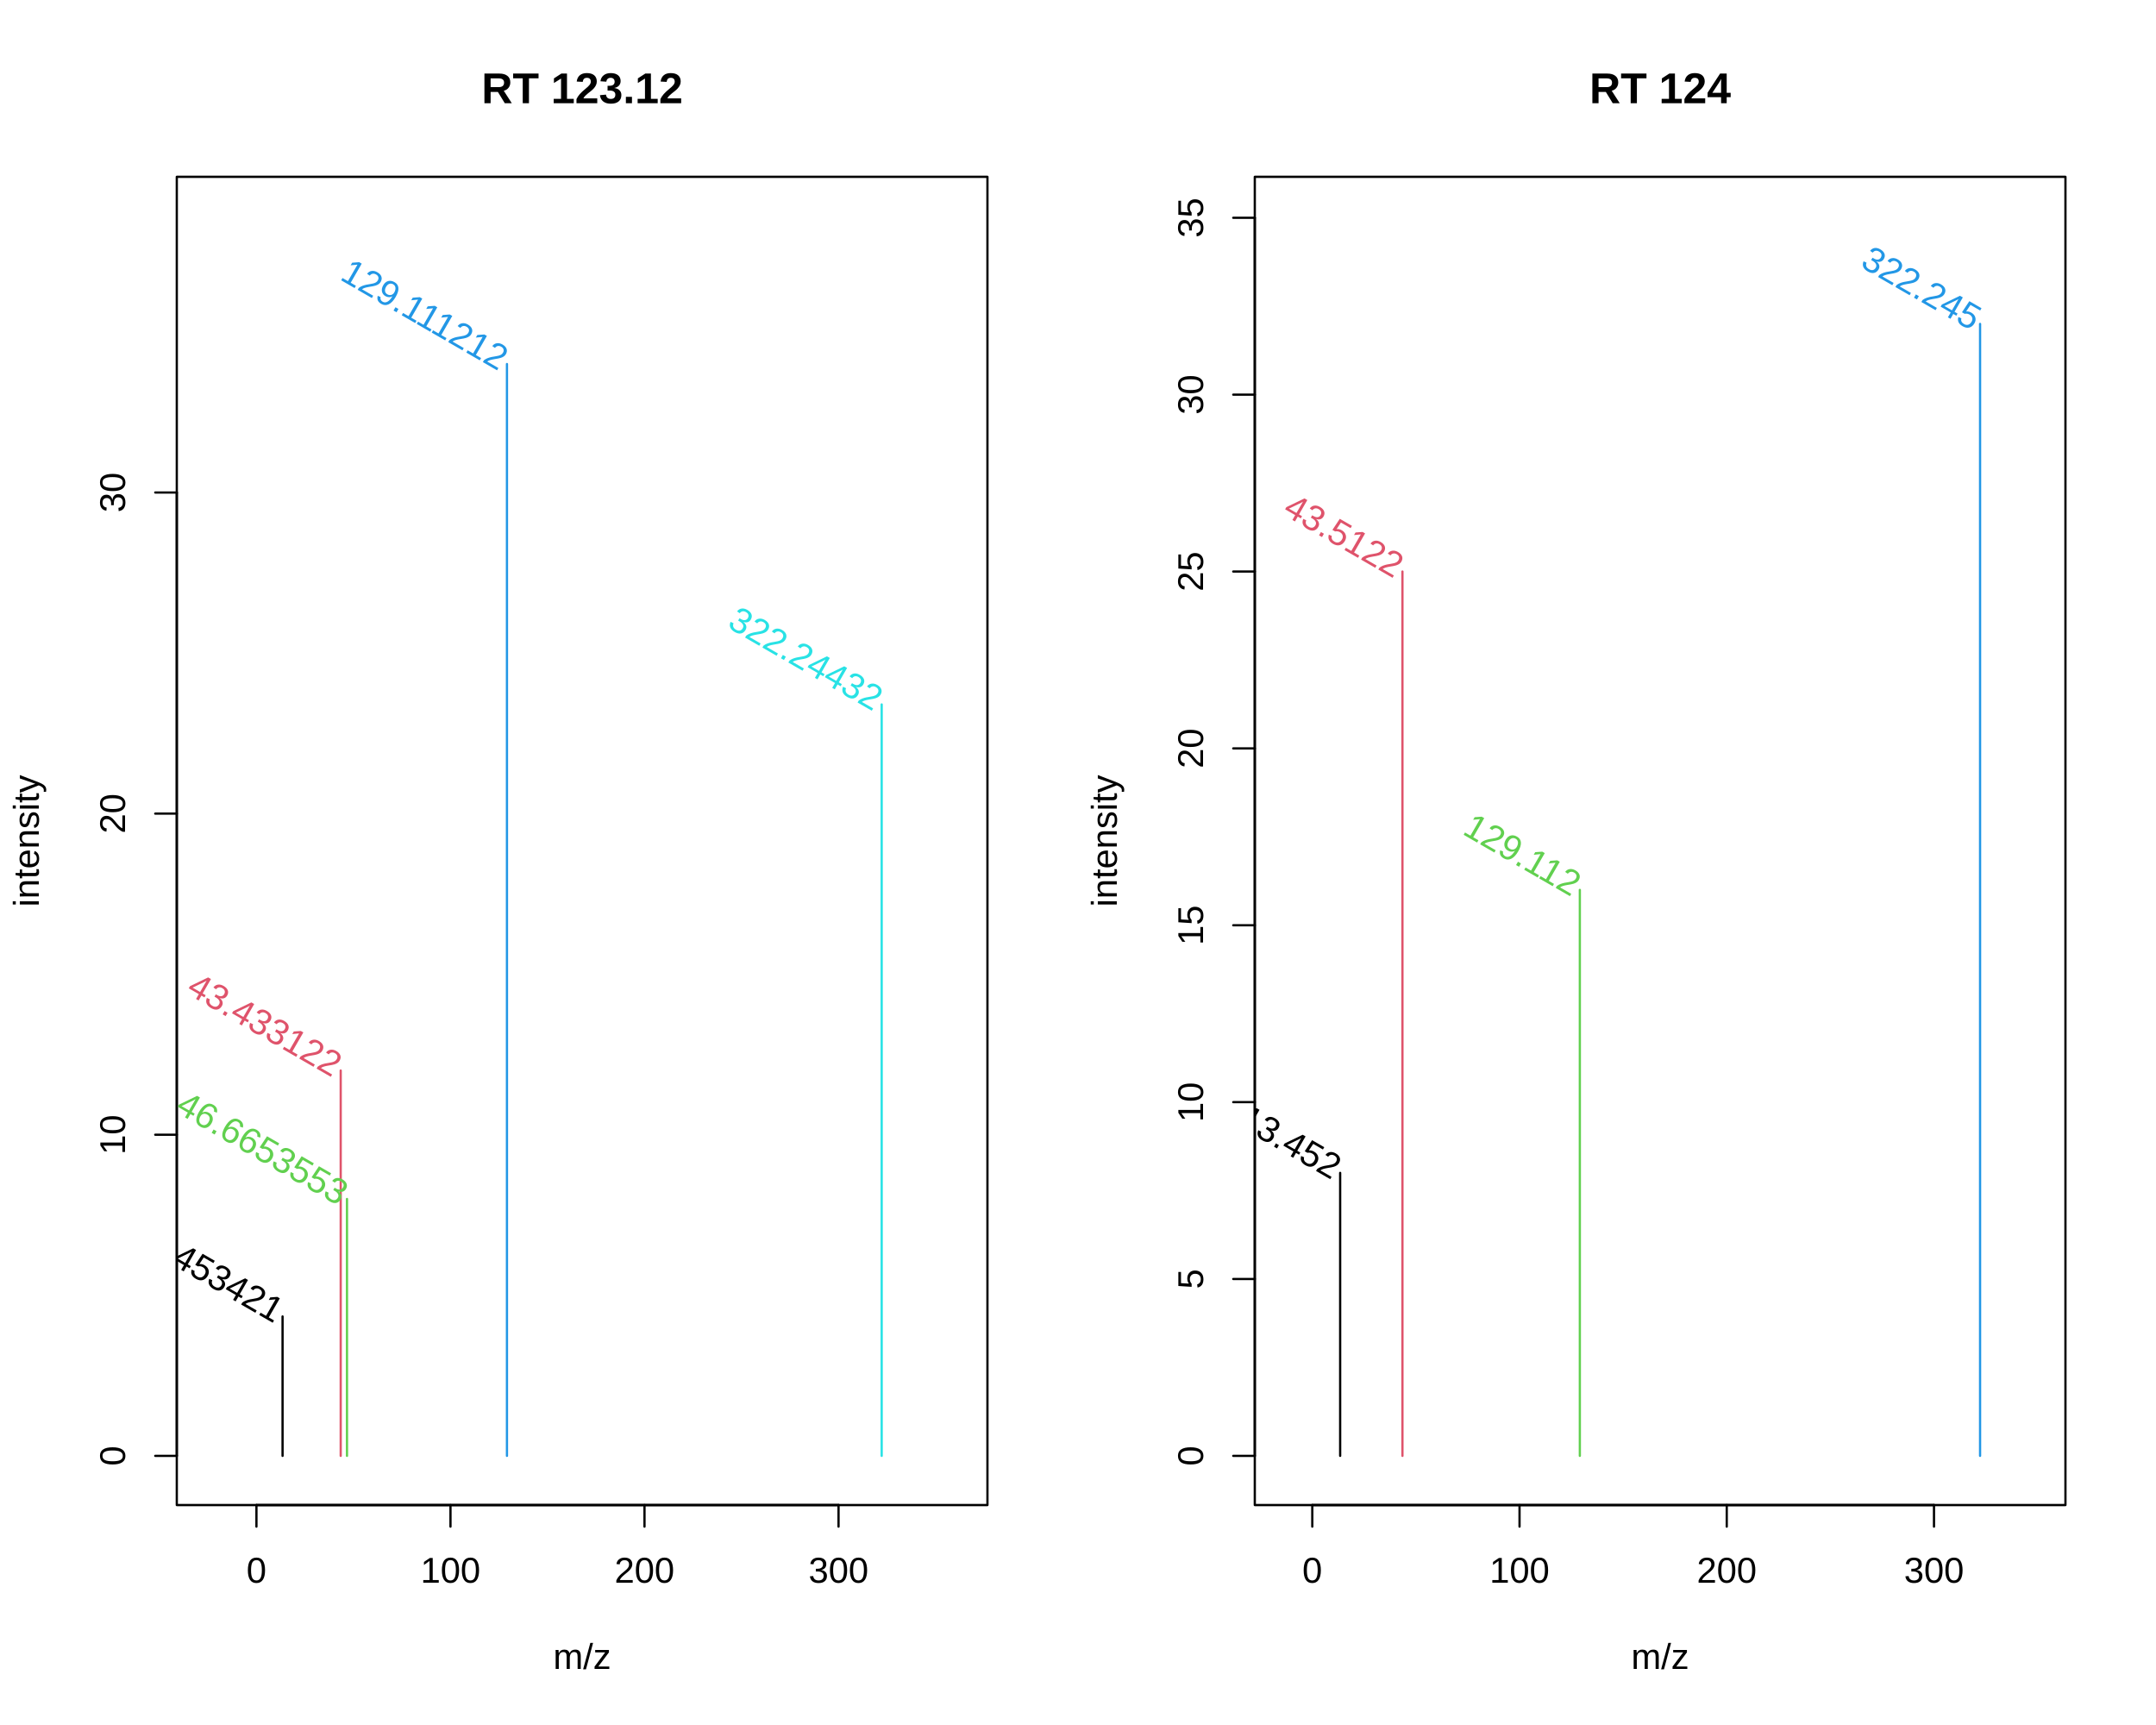
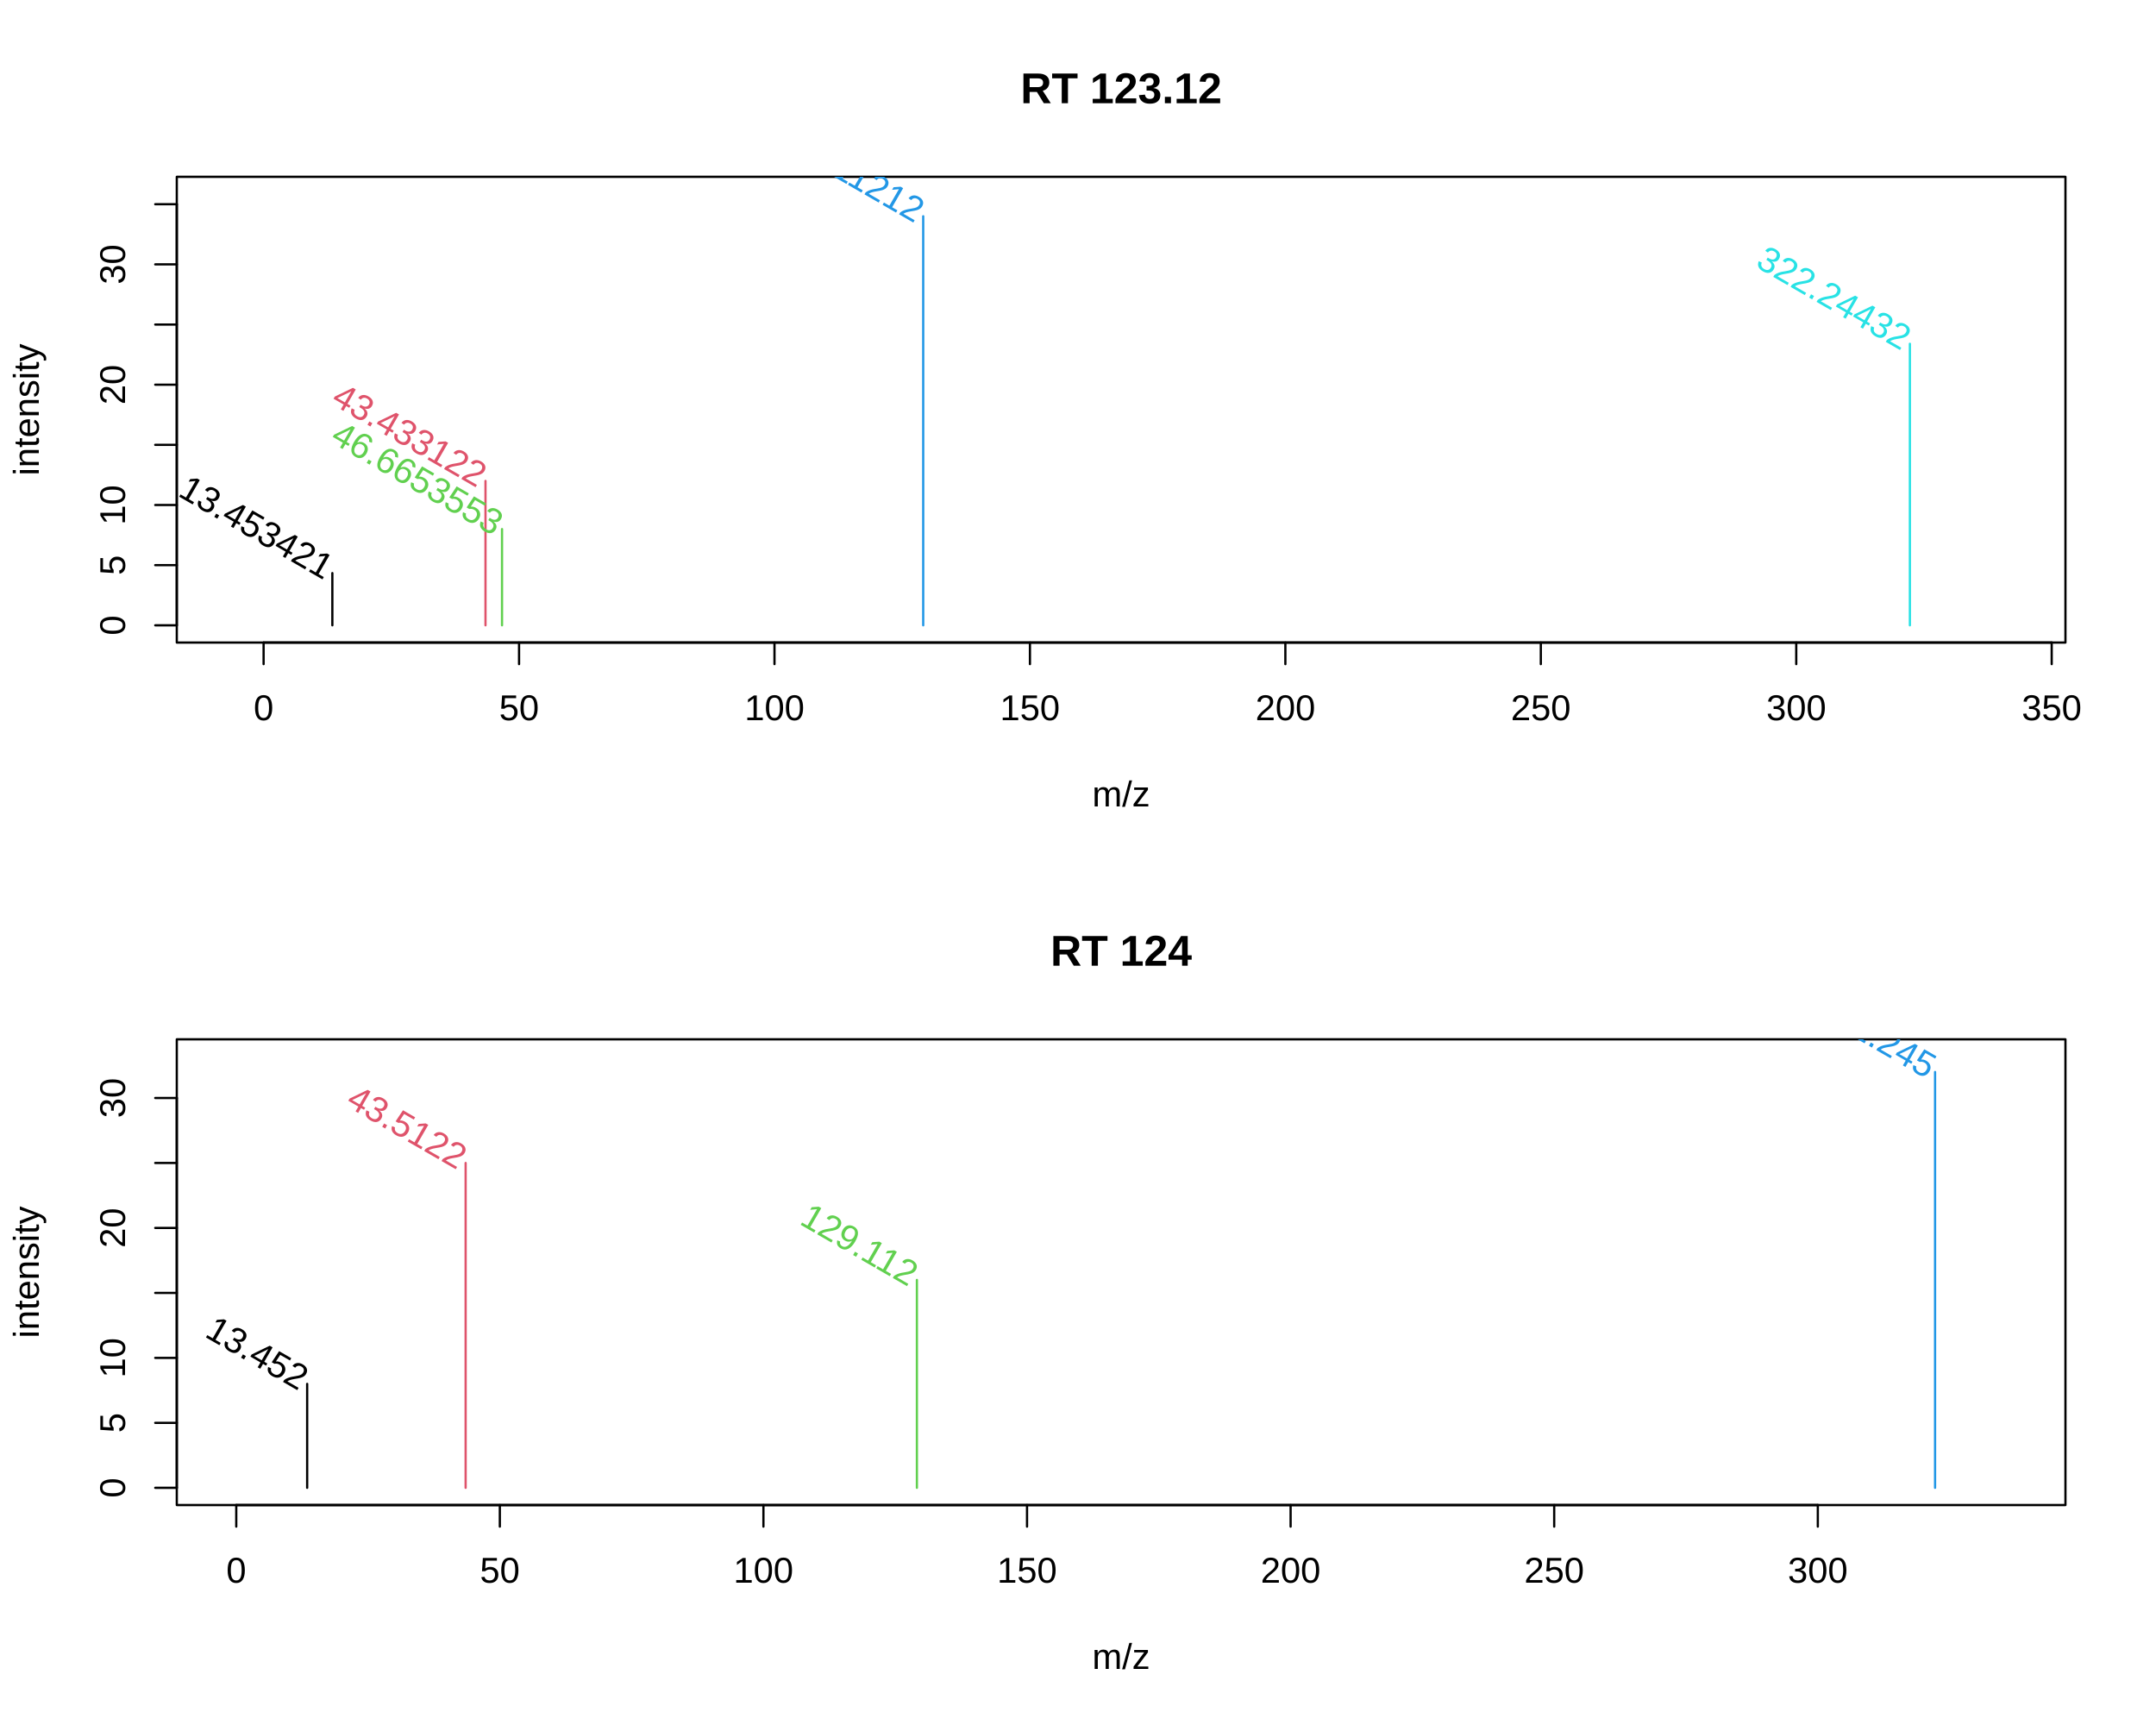
<svg xmlns="http://www.w3.org/2000/svg" viewBox="0 0 720.00 576.00">
  <defs>
    <style type="text/css">
    line, polyline, polygon, path, rect, circle {
      fill: none;
      stroke: #000000;
      stroke-linecap: round;
      stroke-linejoin: round;
      stroke-miterlimit: 10.00;
    }
  </style>
  </defs>
  <rect width="100%" height="100%" style="stroke: none; fill: #FFFFFF;" />
-   <line x1="85.64" y1="502.56" x2="280.03" y2="502.56" style="stroke-width: 0.75;" />
-   <line x1="85.64" y1="502.56" x2="85.64" y2="509.76" style="stroke-width: 0.75;" />
-   <line x1="150.44" y1="502.56" x2="150.44" y2="509.76" style="stroke-width: 0.75;" />
-   <line x1="215.23" y1="502.56" x2="215.23" y2="509.76" style="stroke-width: 0.75;" />
-   <line x1="280.03" y1="502.56" x2="280.03" y2="509.76" style="stroke-width: 0.75;" />
-   <text x="82.31" y="528.48" style="font-size: 12.00px; font-family: Liberation Sans;" textLength="6.67px" lengthAdjust="spacingAndGlyphs">0</text>
-   <text x="140.43" y="528.48" style="font-size: 12.00px; font-family: Liberation Sans;" textLength="20.02px" lengthAdjust="spacingAndGlyphs">100</text>
-   <text x="205.22" y="528.48" style="font-size: 12.00px; font-family: Liberation Sans;" textLength="20.02px" lengthAdjust="spacingAndGlyphs">200</text>
-   <text x="270.02" y="528.48" style="font-size: 12.00px; font-family: Liberation Sans;" textLength="20.02px" lengthAdjust="spacingAndGlyphs">300</text>
-   <line x1="59.04" y1="486.13" x2="59.04" y2="164.45" style="stroke-width: 0.75;" />
-   <line x1="59.04" y1="486.13" x2="51.84" y2="486.13" style="stroke-width: 0.75;" />
-   <line x1="59.04" y1="378.90" x2="51.84" y2="378.90" style="stroke-width: 0.75;" />
-   <line x1="59.04" y1="271.68" x2="51.84" y2="271.68" style="stroke-width: 0.75;" />
-   <line x1="59.04" y1="164.45" x2="51.84" y2="164.45" style="stroke-width: 0.75;" />
-   <text transform="translate(41.76,489.47) rotate(-90)" style="font-size: 12.00px; font-family: Liberation Sans;" textLength="6.67px" lengthAdjust="spacingAndGlyphs">0</text>
-   <text transform="translate(41.76,385.58) rotate(-90)" style="font-size: 12.00px; font-family: Liberation Sans;" textLength="13.34px" lengthAdjust="spacingAndGlyphs">10</text>
-   <text transform="translate(41.76,278.35) rotate(-90)" style="font-size: 12.00px; font-family: Liberation Sans;" textLength="13.34px" lengthAdjust="spacingAndGlyphs">20</text>
-   <text transform="translate(41.76,171.12) rotate(-90)" style="font-size: 12.00px; font-family: Liberation Sans;" textLength="13.34px" lengthAdjust="spacingAndGlyphs">30</text>
-   <polyline points="59.04,502.56 329.76,502.56 329.76,59.04 59.04,59.04 59.04,502.56 " style="stroke-width: 0.75;" />
+   <line x1="88.03" y1="214.56" x2="685.17" y2="214.56" style="stroke-width: 0.75;" />
+   <line x1="88.03" y1="214.56" x2="88.03" y2="221.76" style="stroke-width: 0.75;" />
+   <line x1="173.34" y1="214.56" x2="173.34" y2="221.76" style="stroke-width: 0.75;" />
+   <line x1="258.64" y1="214.56" x2="258.64" y2="221.76" style="stroke-width: 0.75;" />
+   <line x1="343.95" y1="214.56" x2="343.95" y2="221.76" style="stroke-width: 0.75;" />
+   <line x1="429.25" y1="214.56" x2="429.25" y2="221.76" style="stroke-width: 0.75;" />
+   <line x1="514.56" y1="214.56" x2="514.56" y2="221.76" style="stroke-width: 0.75;" />
+   <line x1="599.86" y1="214.56" x2="599.86" y2="221.76" style="stroke-width: 0.75;" />
+   <line x1="685.17" y1="214.56" x2="685.17" y2="221.76" style="stroke-width: 0.75;" />
+   <text x="84.70" y="240.48" style="font-size: 12.00px; font-family: Liberation Sans;" textLength="6.67px" lengthAdjust="spacingAndGlyphs">0</text>
+   <text x="166.67" y="240.48" style="font-size: 12.00px; font-family: Liberation Sans;" textLength="13.34px" lengthAdjust="spacingAndGlyphs">50</text>
+   <text x="248.64" y="240.48" style="font-size: 12.00px; font-family: Liberation Sans;" textLength="20.02px" lengthAdjust="spacingAndGlyphs">100</text>
+   <text x="333.94" y="240.48" style="font-size: 12.00px; font-family: Liberation Sans;" textLength="20.02px" lengthAdjust="spacingAndGlyphs">150</text>
+   <text x="419.25" y="240.48" style="font-size: 12.00px; font-family: Liberation Sans;" textLength="20.02px" lengthAdjust="spacingAndGlyphs">200</text>
+   <text x="504.55" y="240.48" style="font-size: 12.00px; font-family: Liberation Sans;" textLength="20.02px" lengthAdjust="spacingAndGlyphs">250</text>
+   <text x="589.86" y="240.48" style="font-size: 12.00px; font-family: Liberation Sans;" textLength="20.02px" lengthAdjust="spacingAndGlyphs">300</text>
+   <text x="675.16" y="240.48" style="font-size: 12.00px; font-family: Liberation Sans;" textLength="20.02px" lengthAdjust="spacingAndGlyphs">350</text>
+   <line x1="59.04" y1="208.80" x2="59.04" y2="68.19" style="stroke-width: 0.75;" />
+   <line x1="59.04" y1="208.80" x2="51.84" y2="208.80" style="stroke-width: 0.75;" />
+   <line x1="59.04" y1="188.71" x2="51.84" y2="188.71" style="stroke-width: 0.75;" />
+   <line x1="59.04" y1="168.63" x2="51.84" y2="168.63" style="stroke-width: 0.75;" />
+   <line x1="59.04" y1="148.54" x2="51.84" y2="148.54" style="stroke-width: 0.75;" />
+   <line x1="59.04" y1="128.45" x2="51.84" y2="128.45" style="stroke-width: 0.75;" />
+   <line x1="59.04" y1="108.37" x2="51.84" y2="108.37" style="stroke-width: 0.75;" />
+   <line x1="59.04" y1="88.28" x2="51.84" y2="88.28" style="stroke-width: 0.75;" />
+   <line x1="59.04" y1="68.19" x2="51.84" y2="68.19" style="stroke-width: 0.75;" />
+   <text transform="translate(41.76,212.14) rotate(-90)" style="font-size: 12.00px; font-family: Liberation Sans;" textLength="6.67px" lengthAdjust="spacingAndGlyphs">0</text>
+   <text transform="translate(41.76,192.05) rotate(-90)" style="font-size: 12.00px; font-family: Liberation Sans;" textLength="6.67px" lengthAdjust="spacingAndGlyphs">5</text>
+   <text transform="translate(41.76,175.30) rotate(-90)" style="font-size: 12.00px; font-family: Liberation Sans;" textLength="13.34px" lengthAdjust="spacingAndGlyphs">10</text>
+   <text transform="translate(41.76,135.13) rotate(-90)" style="font-size: 12.00px; font-family: Liberation Sans;" textLength="13.34px" lengthAdjust="spacingAndGlyphs">20</text>
+   <text transform="translate(41.76,94.95) rotate(-90)" style="font-size: 12.00px; font-family: Liberation Sans;" textLength="13.34px" lengthAdjust="spacingAndGlyphs">30</text>
+   <polygon points="59.04,214.56 689.76,214.56 689.76,59.04 59.04,59.04 " style="stroke-width: 0.75; fill: none;" />
  <defs>
-     <clipPath id="cpMC4wMHwzNjAuMDB8NTc2LjAwfDAuMDA=">
-       <rect x="0.00" y="0.00" width="360.00" height="576.00" />
+     <clipPath id="cpMC4wMHw3MjAuMDB8Mjg4LjAwfDAuMDA=">
+       <rect x="0.00" y="0.00" width="720.00" height="288.00" />
    </clipPath>
  </defs>
-   <g clip-path="url(#cpMC4wMHwzNjAuMDB8NTc2LjAwfDAuMDA=)">
-     <text x="160.81" y="34.47" style="font-size: 14.40px; font-weight: bold; font-family: Liberation Sans;" textLength="67.19px" lengthAdjust="spacingAndGlyphs">RT 123.12</text>
+   <g clip-path="url(#cpMC4wMHw3MjAuMDB8Mjg4LjAwfDAuMDA=)">
+     <text x="340.81" y="34.47" style="font-size: 14.40px; font-weight: bold; font-family: Liberation Sans;" textLength="67.19px" lengthAdjust="spacingAndGlyphs">RT 123.12</text>
  </g>
-   <g clip-path="url(#cpMC4wMHwzNjAuMDB8NTc2LjAwfDAuMDA=)">
-     <text x="184.74" y="557.28" style="font-size: 12.00px; font-family: Liberation Sans;" textLength="19.33px" lengthAdjust="spacingAndGlyphs">m/z</text>
+   <g clip-path="url(#cpMC4wMHw3MjAuMDB8Mjg4LjAwfDAuMDA=)">
+     <text x="364.74" y="269.28" style="font-size: 12.00px; font-family: Liberation Sans;" textLength="19.33px" lengthAdjust="spacingAndGlyphs">m/z</text>
  </g>
-   <g clip-path="url(#cpMC4wMHwzNjAuMDB8NTc2LjAwfDAuMDA=)">
-     <text transform="translate(12.96,302.81) rotate(-90)" style="font-size: 12.00px; font-family: Liberation Sans;" textLength="44.02px" lengthAdjust="spacingAndGlyphs">intensity</text>
+   <g clip-path="url(#cpMC4wMHw3MjAuMDB8Mjg4LjAwfDAuMDA=)">
+     <text transform="translate(12.96,158.81) rotate(-90)" style="font-size: 12.00px; font-family: Liberation Sans;" textLength="44.02px" lengthAdjust="spacingAndGlyphs">intensity</text>
  </g>
  <defs>
-     <clipPath id="cpNTkuMDR8MzI5Ljc2fDUwMi41Nnw1OS4wNA==">
-       <rect x="59.04" y="59.04" width="270.72" height="443.52" />
+     <clipPath id="cpNTkuMDR8Njg5Ljc2fDIxNC41Nnw1OS4wNA==">
+       <rect x="59.04" y="59.04" width="630.72" height="155.52" />
    </clipPath>
  </defs>
-   <line x1="94.36" y1="486.13" x2="94.36" y2="439.58" style="stroke-width: 0.75;" clip-path="url(#cpNTkuMDR8MzI5Ljc2fDUwMi41Nnw1OS4wNA==)" />
-   <line x1="113.78" y1="486.13" x2="113.78" y2="357.46" style="stroke-width: 0.75; stroke: #DF536B;" clip-path="url(#cpNTkuMDR8MzI5Ljc2fDUwMi41Nnw1OS4wNA==)" />
-   <line x1="115.88" y1="486.13" x2="115.88" y2="400.35" style="stroke-width: 0.75; stroke: #61D04F;" clip-path="url(#cpNTkuMDR8MzI5Ljc2fDUwMi41Nnw1OS4wNA==)" />
-   <line x1="169.30" y1="486.13" x2="169.30" y2="121.55" style="stroke-width: 0.75; stroke: #2297E6;" clip-path="url(#cpNTkuMDR8MzI5Ljc2fDUwMi41Nnw1OS4wNA==)" />
-   <line x1="294.44" y1="486.13" x2="294.44" y2="235.22" style="stroke-width: 0.75; stroke: #28E2E5;" clip-path="url(#cpNTkuMDR8MzI5Ljc2fDUwMi41Nnw1OS4wNA==)" />
-   <g clip-path="url(#cpNTkuMDR8MzI5Ljc2fDUwMi41Nnw1OS4wNA==)">
-     <text transform="translate(42.44,413.61) rotate(30)" style="font-size: 12.00px; font-family: Liberation Sans;" textLength="56.70px" lengthAdjust="spacingAndGlyphs">13.453421</text>
+   <line x1="110.99" y1="208.80" x2="110.99" y2="191.36" style="stroke-width: 0.75;" clip-path="url(#cpNTkuMDR8Njg5Ljc2fDIxNC41Nnw1OS4wNA==)" />
+   <line x1="162.13" y1="208.80" x2="162.13" y2="160.59" style="stroke-width: 0.75; stroke: #DF536B;" clip-path="url(#cpNTkuMDR8Njg5Ljc2fDIxNC41Nnw1OS4wNA==)" />
+   <line x1="167.65" y1="208.80" x2="167.65" y2="176.66" style="stroke-width: 0.75; stroke: #61D04F;" clip-path="url(#cpNTkuMDR8Njg5Ljc2fDIxNC41Nnw1OS4wNA==)" />
+   <line x1="308.31" y1="208.80" x2="308.31" y2="72.21" style="stroke-width: 0.75; stroke: #2297E6;" clip-path="url(#cpNTkuMDR8Njg5Ljc2fDIxNC41Nnw1OS4wNA==)" />
+   <line x1="637.81" y1="208.80" x2="637.81" y2="114.79" style="stroke-width: 0.75; stroke: #28E2E5;" clip-path="url(#cpNTkuMDR8Njg5Ljc2fDIxNC41Nnw1OS4wNA==)" />
+   <g clip-path="url(#cpNTkuMDR8Njg5Ljc2fDIxNC41Nnw1OS4wNA==)">
+     <text transform="translate(59.06,165.39) rotate(30)" style="font-size: 12.00px; font-family: Liberation Sans;" textLength="56.70px" lengthAdjust="spacingAndGlyphs">13.453421</text>
  </g>
-   <g clip-path="url(#cpNTkuMDR8MzI5Ljc2fDUwMi41Nnw1OS4wNA==)">
-     <text transform="translate(61.86,331.49) rotate(30)" style="font-size: 12.00px; fill: #DF536B; font-family: Liberation Sans;" textLength="56.70px" lengthAdjust="spacingAndGlyphs">43.433122</text>
+   <g clip-path="url(#cpNTkuMDR8Njg5Ljc2fDIxNC41Nnw1OS4wNA==)">
+     <text transform="translate(110.21,134.62) rotate(30)" style="font-size: 12.00px; fill: #DF536B; font-family: Liberation Sans;" textLength="56.70px" lengthAdjust="spacingAndGlyphs">43.433122</text>
  </g>
-   <g clip-path="url(#cpNTkuMDR8MzI5Ljc2fDUwMi41Nnw1OS4wNA==)">
-     <text transform="translate(58.18,371.04) rotate(30)" style="font-size: 12.00px; fill: #61D04F; font-family: Liberation Sans;" textLength="63.38px" lengthAdjust="spacingAndGlyphs">46.6653553</text>
+   <g clip-path="url(#cpNTkuMDR8Njg5Ljc2fDIxNC41Nnw1OS4wNA==)">
+     <text transform="translate(109.95,147.36) rotate(30)" style="font-size: 12.00px; fill: #61D04F; font-family: Liberation Sans;" textLength="63.38px" lengthAdjust="spacingAndGlyphs">46.6653553</text>
  </g>
-   <g clip-path="url(#cpNTkuMDR8MzI5Ljc2fDUwMi41Nnw1OS4wNA==)">
-     <text transform="translate(113.14,93.14) rotate(30)" style="font-size: 12.00px; fill: #2297E6; font-family: Liberation Sans;" textLength="61.59px" lengthAdjust="spacingAndGlyphs">129.111212</text>
+   <g clip-path="url(#cpNTkuMDR8Njg5Ljc2fDIxNC41Nnw1OS4wNA==)">
+     <text transform="translate(252.15,43.80) rotate(30)" style="font-size: 12.00px; fill: #2297E6; font-family: Liberation Sans;" textLength="61.59px" lengthAdjust="spacingAndGlyphs">129.111212</text>
  </g>
-   <g clip-path="url(#cpNTkuMDR8MzI5Ljc2fDUwMi41Nnw1OS4wNA==)">
-     <text transform="translate(242.52,209.25) rotate(30)" style="font-size: 12.00px; fill: #28E2E5; font-family: Liberation Sans;" textLength="56.70px" lengthAdjust="spacingAndGlyphs">322.24432</text>
+   <g clip-path="url(#cpNTkuMDR8Njg5Ljc2fDIxNC41Nnw1OS4wNA==)">
+     <text transform="translate(585.89,88.82) rotate(30)" style="font-size: 12.00px; fill: #28E2E5; font-family: Liberation Sans;" textLength="56.70px" lengthAdjust="spacingAndGlyphs">322.24432</text>
  </g>
  <defs>
-     <clipPath id="cpNDE5LjA0fDY4OS43Nnw1MDIuNTZ8NTkuMDQ=">
-       <rect x="419.04" y="59.04" width="270.72" height="443.52" />
+     <clipPath id="cpNTkuMDR8Njg5Ljc2fDUwMi41NnwzNDcuMDQ=">
+       <rect x="59.04" y="347.04" width="630.72" height="155.52" />
    </clipPath>
  </defs>
  <defs>
    <clipPath id="cpMC4wMHw3MjAuMDB8NTc2LjAwfDAuMDA=">
      <rect x="0.00" y="0.00" width="720.00" height="576.00" />
    </clipPath>
  </defs>
-   <line x1="438.24" y1="502.56" x2="645.86" y2="502.56" style="stroke-width: 0.75;" clip-path="url(#cpMC4wMHw3MjAuMDB8NTc2LjAwfDAuMDA=)" />
-   <line x1="438.24" y1="502.56" x2="438.24" y2="509.76" style="stroke-width: 0.75;" clip-path="url(#cpMC4wMHw3MjAuMDB8NTc2LjAwfDAuMDA=)" />
-   <line x1="507.45" y1="502.56" x2="507.45" y2="509.76" style="stroke-width: 0.75;" clip-path="url(#cpMC4wMHw3MjAuMDB8NTc2LjAwfDAuMDA=)" />
-   <line x1="576.65" y1="502.56" x2="576.65" y2="509.76" style="stroke-width: 0.75;" clip-path="url(#cpMC4wMHw3MjAuMDB8NTc2LjAwfDAuMDA=)" />
-   <line x1="645.86" y1="502.56" x2="645.86" y2="509.76" style="stroke-width: 0.75;" clip-path="url(#cpMC4wMHw3MjAuMDB8NTc2LjAwfDAuMDA=)" />
+   <line x1="78.90" y1="502.56" x2="607.06" y2="502.56" style="stroke-width: 0.75;" clip-path="url(#cpMC4wMHw3MjAuMDB8NTc2LjAwfDAuMDA=)" />
+   <line x1="78.90" y1="502.56" x2="78.90" y2="509.76" style="stroke-width: 0.75;" clip-path="url(#cpMC4wMHw3MjAuMDB8NTc2LjAwfDAuMDA=)" />
+   <line x1="166.92" y1="502.56" x2="166.92" y2="509.76" style="stroke-width: 0.75;" clip-path="url(#cpMC4wMHw3MjAuMDB8NTc2LjAwfDAuMDA=)" />
+   <line x1="254.95" y1="502.56" x2="254.95" y2="509.76" style="stroke-width: 0.75;" clip-path="url(#cpMC4wMHw3MjAuMDB8NTc2LjAwfDAuMDA=)" />
+   <line x1="342.98" y1="502.56" x2="342.98" y2="509.76" style="stroke-width: 0.75;" clip-path="url(#cpMC4wMHw3MjAuMDB8NTc2LjAwfDAuMDA=)" />
+   <line x1="431.00" y1="502.56" x2="431.00" y2="509.76" style="stroke-width: 0.75;" clip-path="url(#cpMC4wMHw3MjAuMDB8NTc2LjAwfDAuMDA=)" />
+   <line x1="519.03" y1="502.56" x2="519.03" y2="509.76" style="stroke-width: 0.75;" clip-path="url(#cpMC4wMHw3MjAuMDB8NTc2LjAwfDAuMDA=)" />
+   <line x1="607.06" y1="502.56" x2="607.06" y2="509.76" style="stroke-width: 0.75;" clip-path="url(#cpMC4wMHw3MjAuMDB8NTc2LjAwfDAuMDA=)" />
  <g clip-path="url(#cpMC4wMHw3MjAuMDB8NTc2LjAwfDAuMDA=)">
-     <text x="434.90" y="528.48" style="font-size: 12.00px; font-family: Liberation Sans;" textLength="6.67px" lengthAdjust="spacingAndGlyphs">0</text>
+     <text x="75.56" y="528.48" style="font-size: 12.00px; font-family: Liberation Sans;" textLength="6.67px" lengthAdjust="spacingAndGlyphs">0</text>
  </g>
  <g clip-path="url(#cpMC4wMHw3MjAuMDB8NTc2LjAwfDAuMDA=)">
-     <text x="497.44" y="528.48" style="font-size: 12.00px; font-family: Liberation Sans;" textLength="20.02px" lengthAdjust="spacingAndGlyphs">100</text>
+     <text x="160.25" y="528.48" style="font-size: 12.00px; font-family: Liberation Sans;" textLength="13.34px" lengthAdjust="spacingAndGlyphs">50</text>
  </g>
  <g clip-path="url(#cpMC4wMHw3MjAuMDB8NTc2LjAwfDAuMDA=)">
-     <text x="566.64" y="528.48" style="font-size: 12.00px; font-family: Liberation Sans;" textLength="20.02px" lengthAdjust="spacingAndGlyphs">200</text>
+     <text x="244.94" y="528.48" style="font-size: 12.00px; font-family: Liberation Sans;" textLength="20.02px" lengthAdjust="spacingAndGlyphs">100</text>
  </g>
  <g clip-path="url(#cpMC4wMHw3MjAuMDB8NTc2LjAwfDAuMDA=)">
-     <text x="635.85" y="528.48" style="font-size: 12.00px; font-family: Liberation Sans;" textLength="20.02px" lengthAdjust="spacingAndGlyphs">300</text>
-   </g>
-   <line x1="419.04" y1="486.13" x2="419.04" y2="72.72" style="stroke-width: 0.75;" clip-path="url(#cpMC4wMHw3MjAuMDB8NTc2LjAwfDAuMDA=)" />
-   <line x1="419.04" y1="486.13" x2="411.84" y2="486.13" style="stroke-width: 0.75;" clip-path="url(#cpMC4wMHw3MjAuMDB8NTc2LjAwfDAuMDA=)" />
-   <line x1="419.04" y1="427.07" x2="411.84" y2="427.07" style="stroke-width: 0.75;" clip-path="url(#cpMC4wMHw3MjAuMDB8NTc2LjAwfDAuMDA=)" />
-   <line x1="419.04" y1="368.02" x2="411.84" y2="368.02" style="stroke-width: 0.75;" clip-path="url(#cpMC4wMHw3MjAuMDB8NTc2LjAwfDAuMDA=)" />
-   <line x1="419.04" y1="308.96" x2="411.84" y2="308.96" style="stroke-width: 0.75;" clip-path="url(#cpMC4wMHw3MjAuMDB8NTc2LjAwfDAuMDA=)" />
-   <line x1="419.04" y1="249.90" x2="411.84" y2="249.90" style="stroke-width: 0.75;" clip-path="url(#cpMC4wMHw3MjAuMDB8NTc2LjAwfDAuMDA=)" />
-   <line x1="419.04" y1="190.84" x2="411.84" y2="190.84" style="stroke-width: 0.75;" clip-path="url(#cpMC4wMHw3MjAuMDB8NTc2LjAwfDAuMDA=)" />
-   <line x1="419.04" y1="131.78" x2="411.84" y2="131.78" style="stroke-width: 0.75;" clip-path="url(#cpMC4wMHw3MjAuMDB8NTc2LjAwfDAuMDA=)" />
-   <line x1="419.04" y1="72.72" x2="411.84" y2="72.72" style="stroke-width: 0.75;" clip-path="url(#cpMC4wMHw3MjAuMDB8NTc2LjAwfDAuMDA=)" />
-   <g clip-path="url(#cpMC4wMHw3MjAuMDB8NTc2LjAwfDAuMDA=)">
-     <text transform="translate(401.76,489.47) rotate(-90)" style="font-size: 12.00px; font-family: Liberation Sans;" textLength="6.67px" lengthAdjust="spacingAndGlyphs">0</text>
+     <text x="332.97" y="528.48" style="font-size: 12.00px; font-family: Liberation Sans;" textLength="20.02px" lengthAdjust="spacingAndGlyphs">150</text>
  </g>
  <g clip-path="url(#cpMC4wMHw3MjAuMDB8NTc2LjAwfDAuMDA=)">
-     <text transform="translate(401.76,430.41) rotate(-90)" style="font-size: 12.00px; font-family: Liberation Sans;" textLength="6.67px" lengthAdjust="spacingAndGlyphs">5</text>
+     <text x="421.00" y="528.48" style="font-size: 12.00px; font-family: Liberation Sans;" textLength="20.02px" lengthAdjust="spacingAndGlyphs">200</text>
  </g>
  <g clip-path="url(#cpMC4wMHw3MjAuMDB8NTc2LjAwfDAuMDA=)">
-     <text transform="translate(401.76,374.69) rotate(-90)" style="font-size: 12.00px; font-family: Liberation Sans;" textLength="13.34px" lengthAdjust="spacingAndGlyphs">10</text>
+     <text x="509.02" y="528.48" style="font-size: 12.00px; font-family: Liberation Sans;" textLength="20.02px" lengthAdjust="spacingAndGlyphs">250</text>
  </g>
  <g clip-path="url(#cpMC4wMHw3MjAuMDB8NTc2LjAwfDAuMDA=)">
-     <text transform="translate(401.76,315.63) rotate(-90)" style="font-size: 12.00px; font-family: Liberation Sans;" textLength="13.34px" lengthAdjust="spacingAndGlyphs">15</text>
+     <text x="597.05" y="528.48" style="font-size: 12.00px; font-family: Liberation Sans;" textLength="20.02px" lengthAdjust="spacingAndGlyphs">300</text>
+   </g>
+   <line x1="59.04" y1="496.80" x2="59.04" y2="366.63" style="stroke-width: 0.75;" clip-path="url(#cpMC4wMHw3MjAuMDB8NTc2LjAwfDAuMDA=)" />
+   <line x1="59.04" y1="496.80" x2="51.84" y2="496.80" style="stroke-width: 0.75;" clip-path="url(#cpMC4wMHw3MjAuMDB8NTc2LjAwfDAuMDA=)" />
+   <line x1="59.04" y1="475.11" x2="51.84" y2="475.11" style="stroke-width: 0.75;" clip-path="url(#cpMC4wMHw3MjAuMDB8NTc2LjAwfDAuMDA=)" />
+   <line x1="59.04" y1="453.41" x2="51.84" y2="453.41" style="stroke-width: 0.75;" clip-path="url(#cpMC4wMHw3MjAuMDB8NTc2LjAwfDAuMDA=)" />
+   <line x1="59.04" y1="431.72" x2="51.84" y2="431.72" style="stroke-width: 0.75;" clip-path="url(#cpMC4wMHw3MjAuMDB8NTc2LjAwfDAuMDA=)" />
+   <line x1="59.04" y1="410.02" x2="51.84" y2="410.02" style="stroke-width: 0.75;" clip-path="url(#cpMC4wMHw3MjAuMDB8NTc2LjAwfDAuMDA=)" />
+   <line x1="59.04" y1="388.33" x2="51.84" y2="388.33" style="stroke-width: 0.75;" clip-path="url(#cpMC4wMHw3MjAuMDB8NTc2LjAwfDAuMDA=)" />
+   <line x1="59.04" y1="366.63" x2="51.84" y2="366.63" style="stroke-width: 0.75;" clip-path="url(#cpMC4wMHw3MjAuMDB8NTc2LjAwfDAuMDA=)" />
+   <g clip-path="url(#cpMC4wMHw3MjAuMDB8NTc2LjAwfDAuMDA=)">
+     <text transform="translate(41.76,500.14) rotate(-90)" style="font-size: 12.00px; font-family: Liberation Sans;" textLength="6.67px" lengthAdjust="spacingAndGlyphs">0</text>
  </g>
  <g clip-path="url(#cpMC4wMHw3MjAuMDB8NTc2LjAwfDAuMDA=)">
-     <text transform="translate(401.76,256.57) rotate(-90)" style="font-size: 12.00px; font-family: Liberation Sans;" textLength="13.34px" lengthAdjust="spacingAndGlyphs">20</text>
+     <text transform="translate(41.76,478.44) rotate(-90)" style="font-size: 12.00px; font-family: Liberation Sans;" textLength="6.67px" lengthAdjust="spacingAndGlyphs">5</text>
  </g>
  <g clip-path="url(#cpMC4wMHw3MjAuMDB8NTc2LjAwfDAuMDA=)">
-     <text transform="translate(401.76,197.51) rotate(-90)" style="font-size: 12.00px; font-family: Liberation Sans;" textLength="13.34px" lengthAdjust="spacingAndGlyphs">25</text>
+     <text transform="translate(41.76,460.08) rotate(-90)" style="font-size: 12.00px; font-family: Liberation Sans;" textLength="13.34px" lengthAdjust="spacingAndGlyphs">10</text>
  </g>
  <g clip-path="url(#cpMC4wMHw3MjAuMDB8NTc2LjAwfDAuMDA=)">
-     <text transform="translate(401.76,138.45) rotate(-90)" style="font-size: 12.00px; font-family: Liberation Sans;" textLength="13.34px" lengthAdjust="spacingAndGlyphs">30</text>
+     <text transform="translate(41.76,416.69) rotate(-90)" style="font-size: 12.00px; font-family: Liberation Sans;" textLength="13.34px" lengthAdjust="spacingAndGlyphs">20</text>
  </g>
  <g clip-path="url(#cpMC4wMHw3MjAuMDB8NTc2LjAwfDAuMDA=)">
-     <text transform="translate(401.76,79.39) rotate(-90)" style="font-size: 12.00px; font-family: Liberation Sans;" textLength="13.34px" lengthAdjust="spacingAndGlyphs">35</text>
+     <text transform="translate(41.76,373.30) rotate(-90)" style="font-size: 12.00px; font-family: Liberation Sans;" textLength="13.34px" lengthAdjust="spacingAndGlyphs">30</text>
  </g>
-   <polyline points="419.04,502.56 689.76,502.56 689.76,59.04 419.04,59.04 419.04,502.56 " style="stroke-width: 0.75;" clip-path="url(#cpMC4wMHw3MjAuMDB8NTc2LjAwfDAuMDA=)" />
+   <polygon points="59.04,502.56 689.76,502.56 689.76,347.04 59.04,347.04 " style="stroke-width: 0.75; fill: none;" clip-path="url(#cpMC4wMHw3MjAuMDB8NTc2LjAwfDAuMDA=)" />
  <defs>
-     <clipPath id="cpMzYwLjAwfDcyMC4wMHw1NzYuMDB8MC4wMA==">
-       <rect x="360.00" y="0.00" width="360.00" height="576.00" />
+     <clipPath id="cpMC4wMHw3MjAuMDB8NTc2LjAwfDI4OC4wMA==">
+       <rect x="0.00" y="288.00" width="720.00" height="288.00" />
    </clipPath>
  </defs>
-   <g clip-path="url(#cpMzYwLjAwfDcyMC4wMHw1NzYuMDB8MC4wMA==)">
-     <text x="530.81" y="34.47" style="font-size: 14.40px; font-weight: bold; font-family: Liberation Sans;" textLength="47.19px" lengthAdjust="spacingAndGlyphs">RT 124</text>
+   <g clip-path="url(#cpMC4wMHw3MjAuMDB8NTc2LjAwfDI4OC4wMA==)">
+     <text x="350.81" y="322.47" style="font-size: 14.40px; font-weight: bold; font-family: Liberation Sans;" textLength="47.19px" lengthAdjust="spacingAndGlyphs">RT 124</text>
  </g>
-   <g clip-path="url(#cpMzYwLjAwfDcyMC4wMHw1NzYuMDB8MC4wMA==)">
-     <text x="544.74" y="557.28" style="font-size: 12.00px; font-family: Liberation Sans;" textLength="19.33px" lengthAdjust="spacingAndGlyphs">m/z</text>
+   <g clip-path="url(#cpMC4wMHw3MjAuMDB8NTc2LjAwfDI4OC4wMA==)">
+     <text x="364.74" y="557.28" style="font-size: 12.00px; font-family: Liberation Sans;" textLength="19.33px" lengthAdjust="spacingAndGlyphs">m/z</text>
  </g>
-   <g clip-path="url(#cpMzYwLjAwfDcyMC4wMHw1NzYuMDB8MC4wMA==)">
-     <text transform="translate(372.96,302.81) rotate(-90)" style="font-size: 12.00px; font-family: Liberation Sans;" textLength="44.02px" lengthAdjust="spacingAndGlyphs">intensity</text>
+   <g clip-path="url(#cpMC4wMHw3MjAuMDB8NTc2LjAwfDI4OC4wMA==)">
+     <text transform="translate(12.96,446.81) rotate(-90)" style="font-size: 12.00px; font-family: Liberation Sans;" textLength="44.02px" lengthAdjust="spacingAndGlyphs">intensity</text>
  </g>
  <defs>
-     <clipPath id="cpNDE5LjA0fDY4OS43Nnw1MDIuNTZ8NTkuMDQ=">
-       <rect x="419.04" y="59.04" width="270.72" height="443.52" />
+     <clipPath id="cpNTkuMDR8Njg5Ljc2fDUwMi41NnwzNDcuMDQ=">
+       <rect x="59.04" y="347.04" width="630.72" height="155.52" />
    </clipPath>
  </defs>
-   <line x1="447.55" y1="486.13" x2="447.55" y2="391.64" style="stroke-width: 0.75;" clip-path="url(#cpNDE5LjA0fDY4OS43Nnw1MDIuNTZ8NTkuMDQ=)" />
-   <line x1="468.35" y1="486.13" x2="468.35" y2="190.84" style="stroke-width: 0.75; stroke: #DF536B;" clip-path="url(#cpNDE5LjA0fDY4OS43Nnw1MDIuNTZ8NTkuMDQ=)" />
-   <line x1="527.59" y1="486.13" x2="527.59" y2="297.15" style="stroke-width: 0.75; stroke: #61D04F;" clip-path="url(#cpNDE5LjA0fDY4OS43Nnw1MDIuNTZ8NTkuMDQ=)" />
-   <line x1="661.25" y1="486.13" x2="661.25" y2="108.16" style="stroke-width: 0.75; stroke: #2297E6;" clip-path="url(#cpNDE5LjA0fDY4OS43Nnw1MDIuNTZ8NTkuMDQ=)" />
-   <g clip-path="url(#cpNDE5LjA0fDY4OS43Nnw1MDIuNTZ8NTkuMDQ=)">
-     <text transform="translate(412.96,375.68) rotate(30)" style="font-size: 12.00px; font-family: Liberation Sans;" textLength="36.69px" lengthAdjust="spacingAndGlyphs">13.452</text>
+   <line x1="102.58" y1="496.80" x2="102.58" y2="462.09" style="stroke-width: 0.75;" clip-path="url(#cpNTkuMDR8Njg5Ljc2fDUwMi41NnwzNDcuMDQ=)" />
+   <line x1="155.50" y1="496.80" x2="155.50" y2="388.33" style="stroke-width: 0.75; stroke: #DF536B;" clip-path="url(#cpNTkuMDR8Njg5Ljc2fDUwMi41NnwzNDcuMDQ=)" />
+   <line x1="306.20" y1="496.80" x2="306.20" y2="427.38" style="stroke-width: 0.75; stroke: #61D04F;" clip-path="url(#cpNTkuMDR8Njg5Ljc2fDUwMi41NnwzNDcuMDQ=)" />
+   <line x1="646.22" y1="496.80" x2="646.22" y2="357.95" style="stroke-width: 0.75; stroke: #2297E6;" clip-path="url(#cpNTkuMDR8Njg5Ljc2fDUwMi41NnwzNDcuMDQ=)" />
+   <g clip-path="url(#cpNTkuMDR8Njg5Ljc2fDUwMi41NnwzNDcuMDQ=)">
+     <text transform="translate(67.99,446.13) rotate(30)" style="font-size: 12.00px; font-family: Liberation Sans;" textLength="36.69px" lengthAdjust="spacingAndGlyphs">13.452</text>
  </g>
-   <g clip-path="url(#cpNDE5LjA0fDY4OS43Nnw1MDIuNTZ8NTkuMDQ=)">
-     <text transform="translate(427.99,171.54) rotate(30)" style="font-size: 12.00px; fill: #DF536B; font-family: Liberation Sans;" textLength="43.36px" lengthAdjust="spacingAndGlyphs">43.5122</text>
+   <g clip-path="url(#cpNTkuMDR8Njg5Ljc2fDUwMi41NnwzNDcuMDQ=)">
+     <text transform="translate(115.14,369.03) rotate(30)" style="font-size: 12.00px; fill: #DF536B; font-family: Liberation Sans;" textLength="43.36px" lengthAdjust="spacingAndGlyphs">43.5122</text>
  </g>
-   <g clip-path="url(#cpNDE5LjA0fDY4OS43Nnw1MDIuNTZ8NTkuMDQ=)">
-     <text transform="translate(488.00,278.29) rotate(30)" style="font-size: 12.00px; fill: #61D04F; font-family: Liberation Sans;" textLength="42.47px" lengthAdjust="spacingAndGlyphs">129.112</text>
+   <g clip-path="url(#cpNTkuMDR8Njg5Ljc2fDUwMi41NnwzNDcuMDQ=)">
+     <text transform="translate(266.61,408.52) rotate(30)" style="font-size: 12.00px; fill: #61D04F; font-family: Liberation Sans;" textLength="42.47px" lengthAdjust="spacingAndGlyphs">129.112</text>
  </g>
-   <g clip-path="url(#cpNDE5LjA0fDY4OS43Nnw1MDIuNTZ8NTkuMDQ=)">
-     <text transform="translate(620.89,88.86) rotate(30)" style="font-size: 12.00px; fill: #2297E6; font-family: Liberation Sans;" textLength="43.36px" lengthAdjust="spacingAndGlyphs">322.245</text>
+   <g clip-path="url(#cpNTkuMDR8Njg5Ljc2fDUwMi41NnwzNDcuMDQ=)">
+     <text transform="translate(605.85,338.66) rotate(30)" style="font-size: 12.00px; fill: #2297E6; font-family: Liberation Sans;" textLength="43.36px" lengthAdjust="spacingAndGlyphs">322.245</text>
  </g>
</svg>
